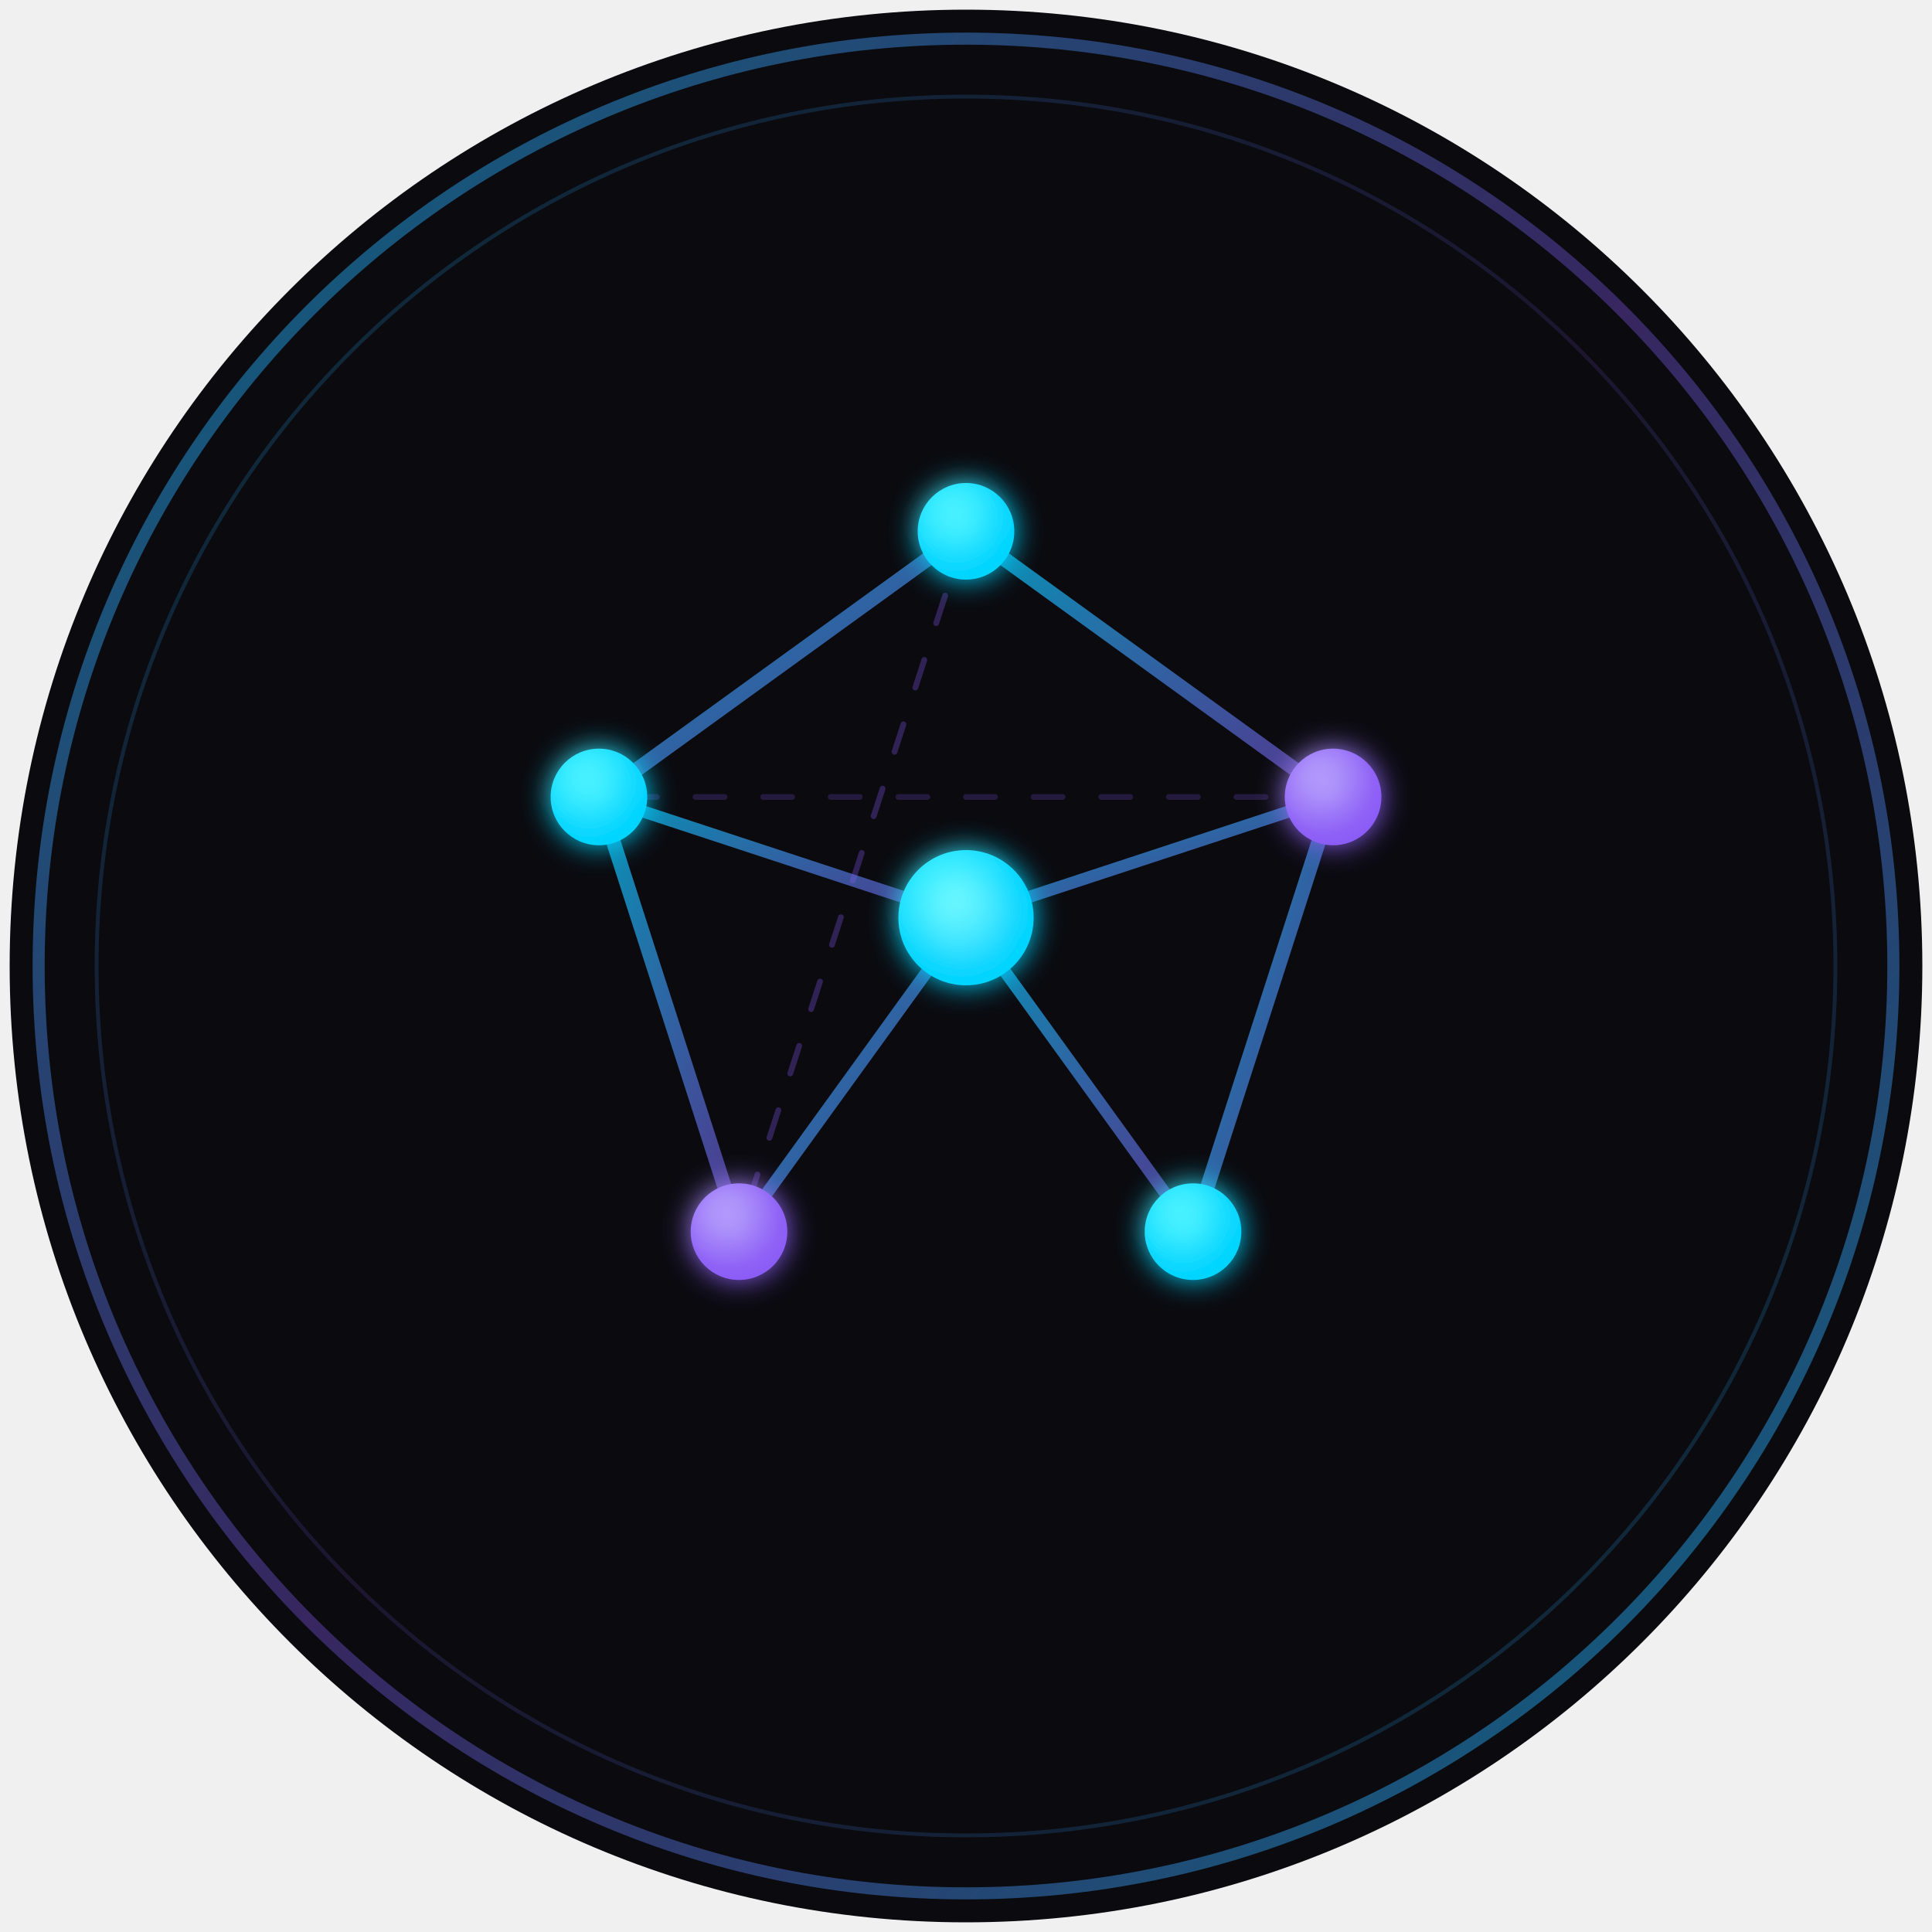
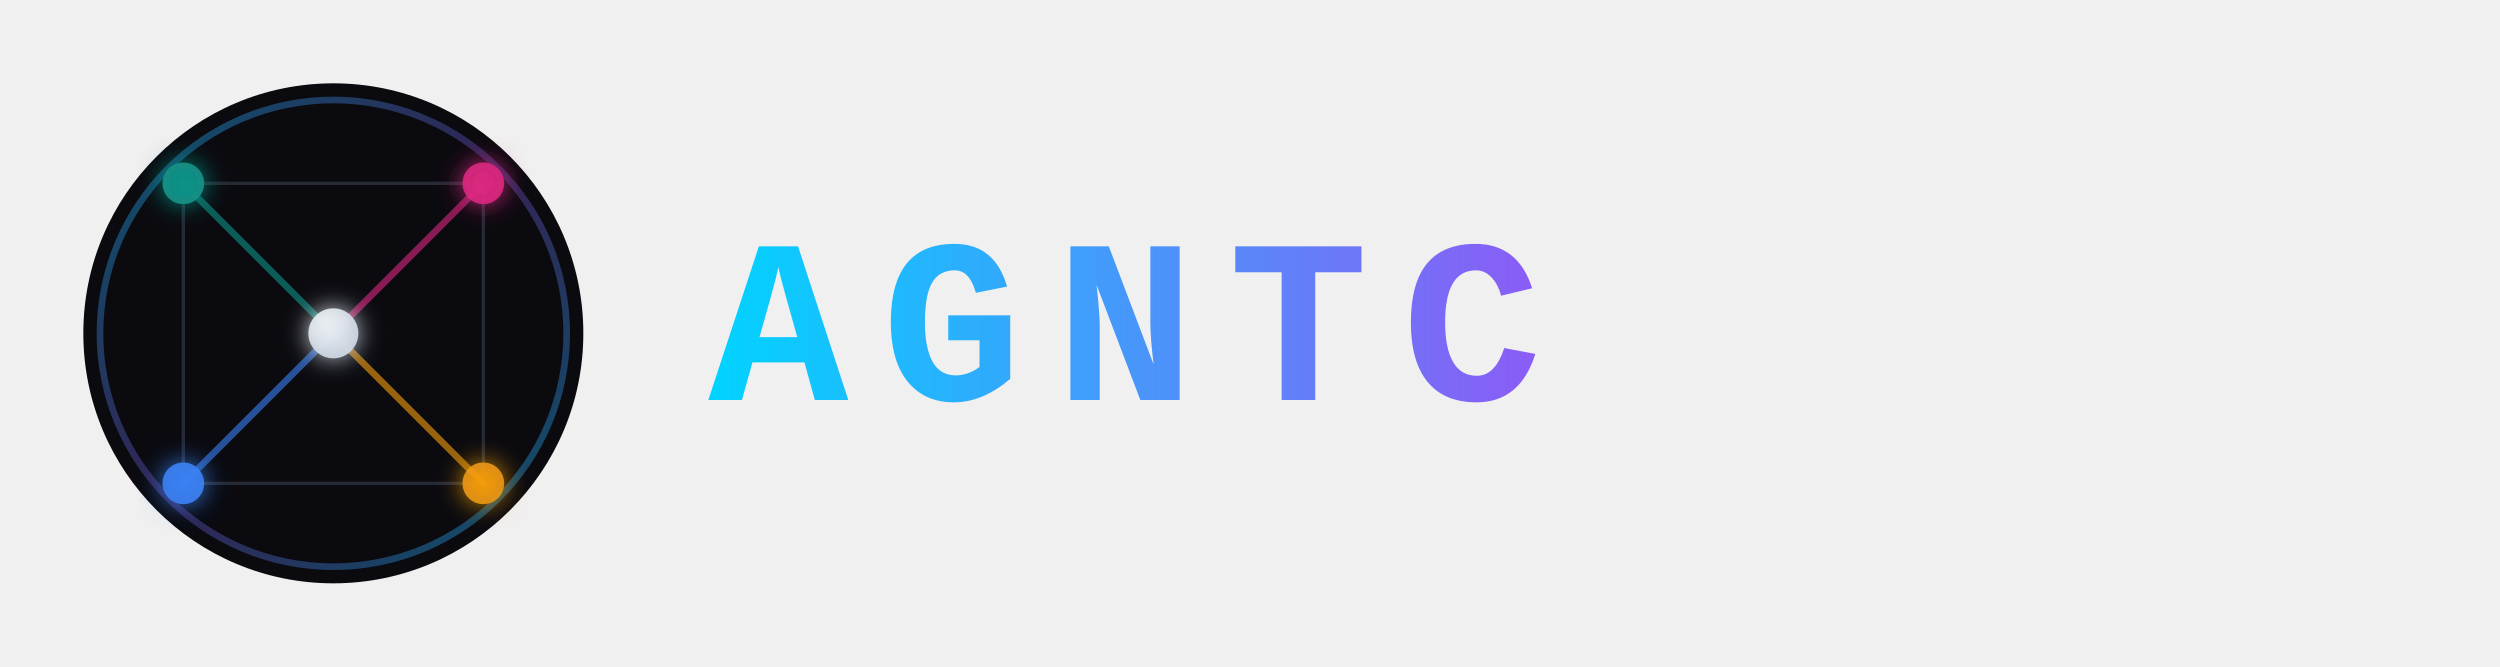
- <svg xmlns="http://www.w3.org/2000/svg" viewBox="0 0 400 400" width="400" height="400">
+ <svg xmlns="http://www.w3.org/2000/svg" viewBox="0 0 300 80" width="300" height="80">
  <defs>
-     <linearGradient id="conn-tk" x1="0%" y1="0%" x2="100%" y2="100%">
-       <stop offset="0%" stop-color="#00D4FF" stop-opacity="0.7" />
-       <stop offset="100%" stop-color="#8B5CF6" stop-opacity="0.55" />
-     </linearGradient>
-     <radialGradient id="nc-tk" cx="40%" cy="35%">
-       <stop offset="0%" stop-color="#67FFFF" />
-       <stop offset="100%" stop-color="#00D4FF" />
-     </radialGradient>
-     <radialGradient id="np-tk" cx="40%" cy="35%">
-       <stop offset="0%" stop-color="#C4B5FD" />
-       <stop offset="100%" stop-color="#8B5CF6" />
-     </radialGradient>
-     <linearGradient id="ring-tk" x1="0%" y1="0%" x2="100%" y2="100%">
-       <stop offset="0%" stop-color="#00D4FF" stop-opacity="0.5" />
-       <stop offset="50%" stop-color="#8B5CF6" stop-opacity="0.35" />
-       <stop offset="100%" stop-color="#00D4FF" stop-opacity="0.5" />
-     </linearGradient>
-     <filter id="glow-tk">
+     <filter id="glow-t">
+       <feGaussianBlur stdDeviation="1.5" result="blur" />
+       <feComposite in="blur" in2="SourceGraphic" operator="over" />
+     </filter>
+     <filter id="glow-strong-t">
      <feGaussianBlur stdDeviation="3" result="blur" />
      <feComposite in="blur" in2="SourceGraphic" operator="over" />
    </filter>
+     <linearGradient id="ring-t" x1="0%" y1="0%" x2="100%" y2="100%">
+       <stop offset="0%" stop-color="#00D4FF" stop-opacity="0.4" />
+       <stop offset="50%" stop-color="#8B5CF6" stop-opacity="0.3" />
+       <stop offset="100%" stop-color="#00D4FF" stop-opacity="0.4" />
+     </linearGradient>
+     <radialGradient id="nc-t" cx="40%" cy="35%">
+       <stop offset="0%" stop-color="#FFFFFF" />
+       <stop offset="100%" stop-color="#CBD5E1" />
+     </radialGradient>
+     <linearGradient id="text-grad" x1="0%" y1="0%" x2="100%" y2="0%">
+       <stop offset="0%" stop-color="#00D4FF" />
+       <stop offset="100%" stop-color="#8B5CF6" />
+     </linearGradient>
  </defs>
-   <circle cx="200" cy="200" r="198" fill="#0A0A0F" />
-   <circle cx="200" cy="200" r="192" fill="none" stroke="url(#ring-tk)" stroke-width="2.5" />
-   <circle cx="200" cy="200" r="180" fill="none" stroke="url(#ring-tk)" stroke-width="0.8" opacity="0.4" />
-   <g transform="translate(200, 190)">
-     <line x1="0" y1="-80" x2="76" y2="-25" stroke="url(#conn-tk)" stroke-width="3" stroke-linecap="round" />
-     <line x1="76" y1="-25" x2="47" y2="65" stroke="url(#conn-tk)" stroke-width="3" stroke-linecap="round" />
-     <line x1="47" y1="65" x2="-47" y2="65" stroke="url(#conn-tk)" stroke-width="3" stroke-linecap="round" />
-     <line x1="-47" y1="65" x2="-76" y2="-25" stroke="url(#conn-tk)" stroke-width="3" stroke-linecap="round" />
-     <line x1="-76" y1="-25" x2="0" y2="-80" stroke="url(#conn-tk)" stroke-width="3" stroke-linecap="round" />
-     <line x1="0" y1="0" x2="0" y2="-80" stroke="url(#conn-tk)" stroke-width="2.5" stroke-linecap="round" />
-     <line x1="0" y1="0" x2="76" y2="-25" stroke="url(#conn-tk)" stroke-width="2.5" stroke-linecap="round" />
-     <line x1="0" y1="0" x2="47" y2="65" stroke="url(#conn-tk)" stroke-width="2.5" stroke-linecap="round" />
-     <line x1="0" y1="0" x2="-47" y2="65" stroke="url(#conn-tk)" stroke-width="2.5" stroke-linecap="round" />
-     <line x1="0" y1="0" x2="-76" y2="-25" stroke="url(#conn-tk)" stroke-width="2.5" stroke-linecap="round" />
-     <line x1="0" y1="-80" x2="-47" y2="65" stroke="#8B5CF6" stroke-width="1.2" stroke-dasharray="6 8" opacity="0.3" stroke-linecap="round" />
-     <line x1="76" y1="-25" x2="-76" y2="-25" stroke="#8B5CF6" stroke-width="1.2" stroke-dasharray="6 8" opacity="0.2" stroke-linecap="round" />
-     <g filter="url(#glow-tk)">
-       <circle cx="0" cy="0" r="14" fill="url(#nc-tk)" />
-       <circle cx="0" cy="0" r="8" fill="#fff" opacity="0.15" />
-       <circle cx="0" cy="-80" r="10" fill="url(#nc-tk)" />
-       <circle cx="76" cy="-25" r="10" fill="url(#np-tk)" />
-       <circle cx="47" cy="65" r="10" fill="url(#nc-tk)" />
-       <circle cx="-47" cy="65" r="10" fill="url(#np-tk)" />
-       <circle cx="-76" cy="-25" r="10" fill="url(#nc-tk)" />
-     </g>
+   <circle cx="40" cy="40" r="30" fill="#0A0A0F" />
+   <circle cx="40" cy="40" r="28" fill="none" stroke="url(#ring-t)" stroke-width="0.8" />
+   <line x1="40" y1="40" x2="22" y2="22" stroke="#0D9488" stroke-width="0.8" stroke-linecap="round" opacity="0.6" />
+   <line x1="40" y1="40" x2="58" y2="22" stroke="#DC2680" stroke-width="0.8" stroke-linecap="round" opacity="0.6" />
+   <line x1="40" y1="40" x2="58" y2="58" stroke="#F59E0B" stroke-width="0.8" stroke-linecap="round" opacity="0.6" />
+   <line x1="40" y1="40" x2="22" y2="58" stroke="#3B82F6" stroke-width="0.8" stroke-linecap="round" opacity="0.6" />
+   <line x1="22" y1="22" x2="58" y2="22" stroke="#667788" stroke-width="0.4" opacity="0.3" />
+   <line x1="58" y1="22" x2="58" y2="58" stroke="#667788" stroke-width="0.4" opacity="0.3" />
+   <line x1="58" y1="58" x2="22" y2="58" stroke="#667788" stroke-width="0.4" opacity="0.3" />
+   <line x1="22" y1="58" x2="22" y2="22" stroke="#667788" stroke-width="0.4" opacity="0.3" />
+   <g filter="url(#glow-strong-t)">
+     <circle cx="22" cy="22" r="1.5" fill="#0D9488" opacity="0.15" />
+     <circle cx="58" cy="22" r="1.5" fill="#DC2680" opacity="0.15" />
+     <circle cx="58" cy="58" r="1.5" fill="#F59E0B" opacity="0.15" />
+     <circle cx="22" cy="58" r="1.5" fill="#3B82F6" opacity="0.15" />
  </g>
+   <g filter="url(#glow-t)">
+     <circle cx="40" cy="40" r="3" fill="url(#nc-t)" opacity="0.95" />
+     <circle cx="22" cy="22" r="2.5" fill="#0D9488" opacity="0.9" />
+     <circle cx="58" cy="22" r="2.5" fill="#DC2680" opacity="0.9" />
+     <circle cx="58" cy="58" r="2.5" fill="#F59E0B" opacity="0.85" />
+     <circle cx="22" cy="58" r="2.5" fill="#3B82F6" opacity="0.9" />
+   </g>
+   <text x="85" y="48" font-family="'SF Mono', 'Fira Code', 'JetBrains Mono', 'Courier New', monospace" font-size="28" font-weight="700" letter-spacing="4" fill="url(#text-grad)">AGNTC</text>
</svg>
